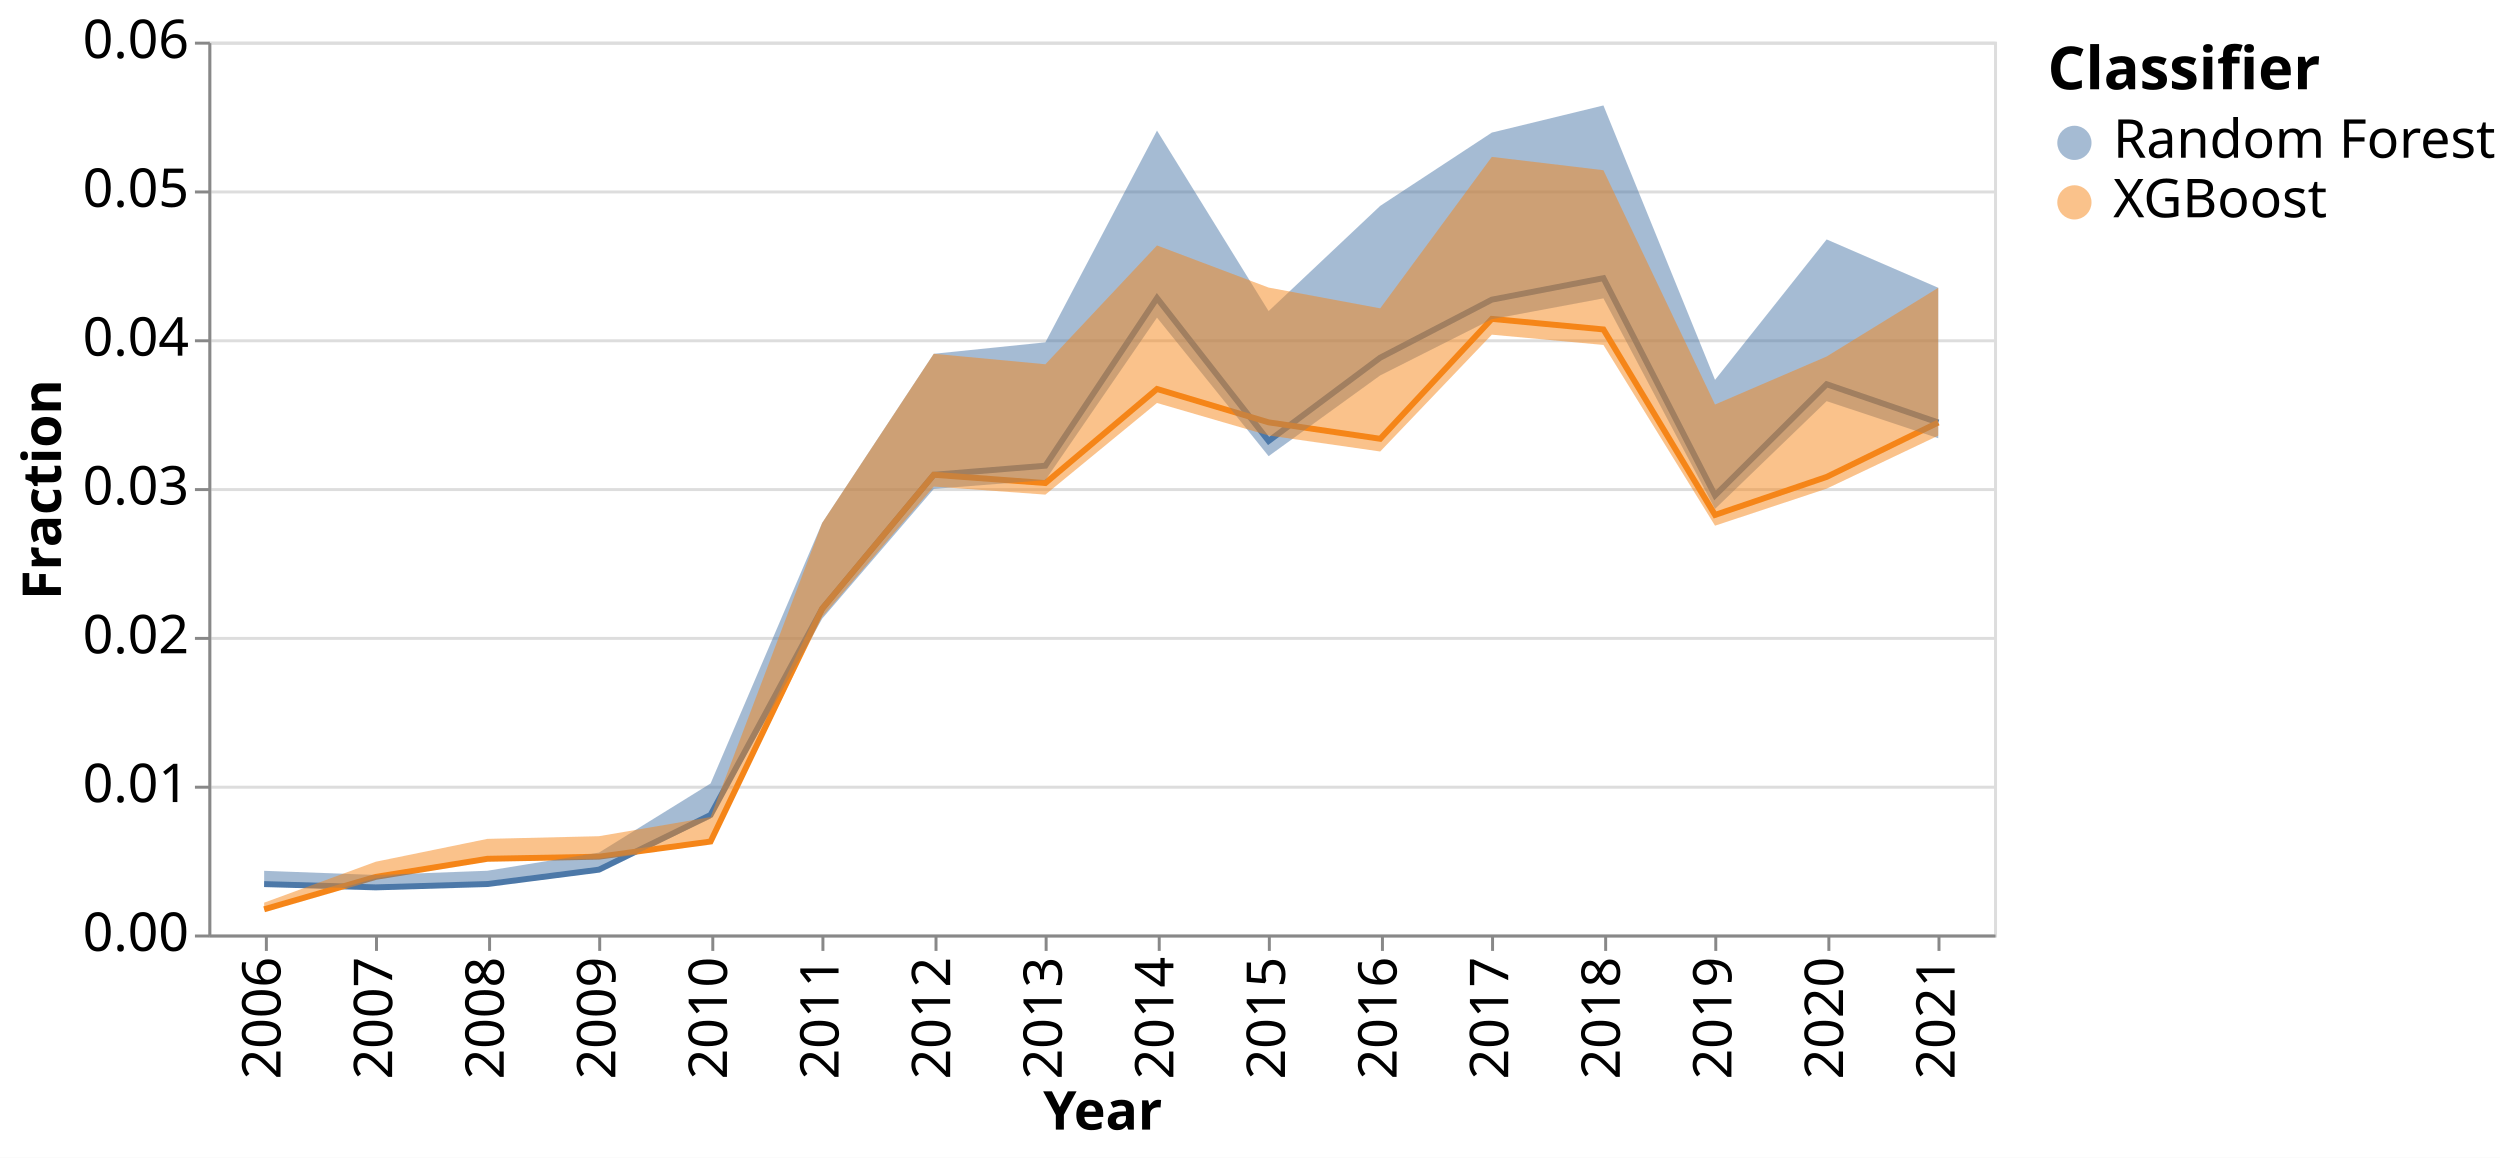
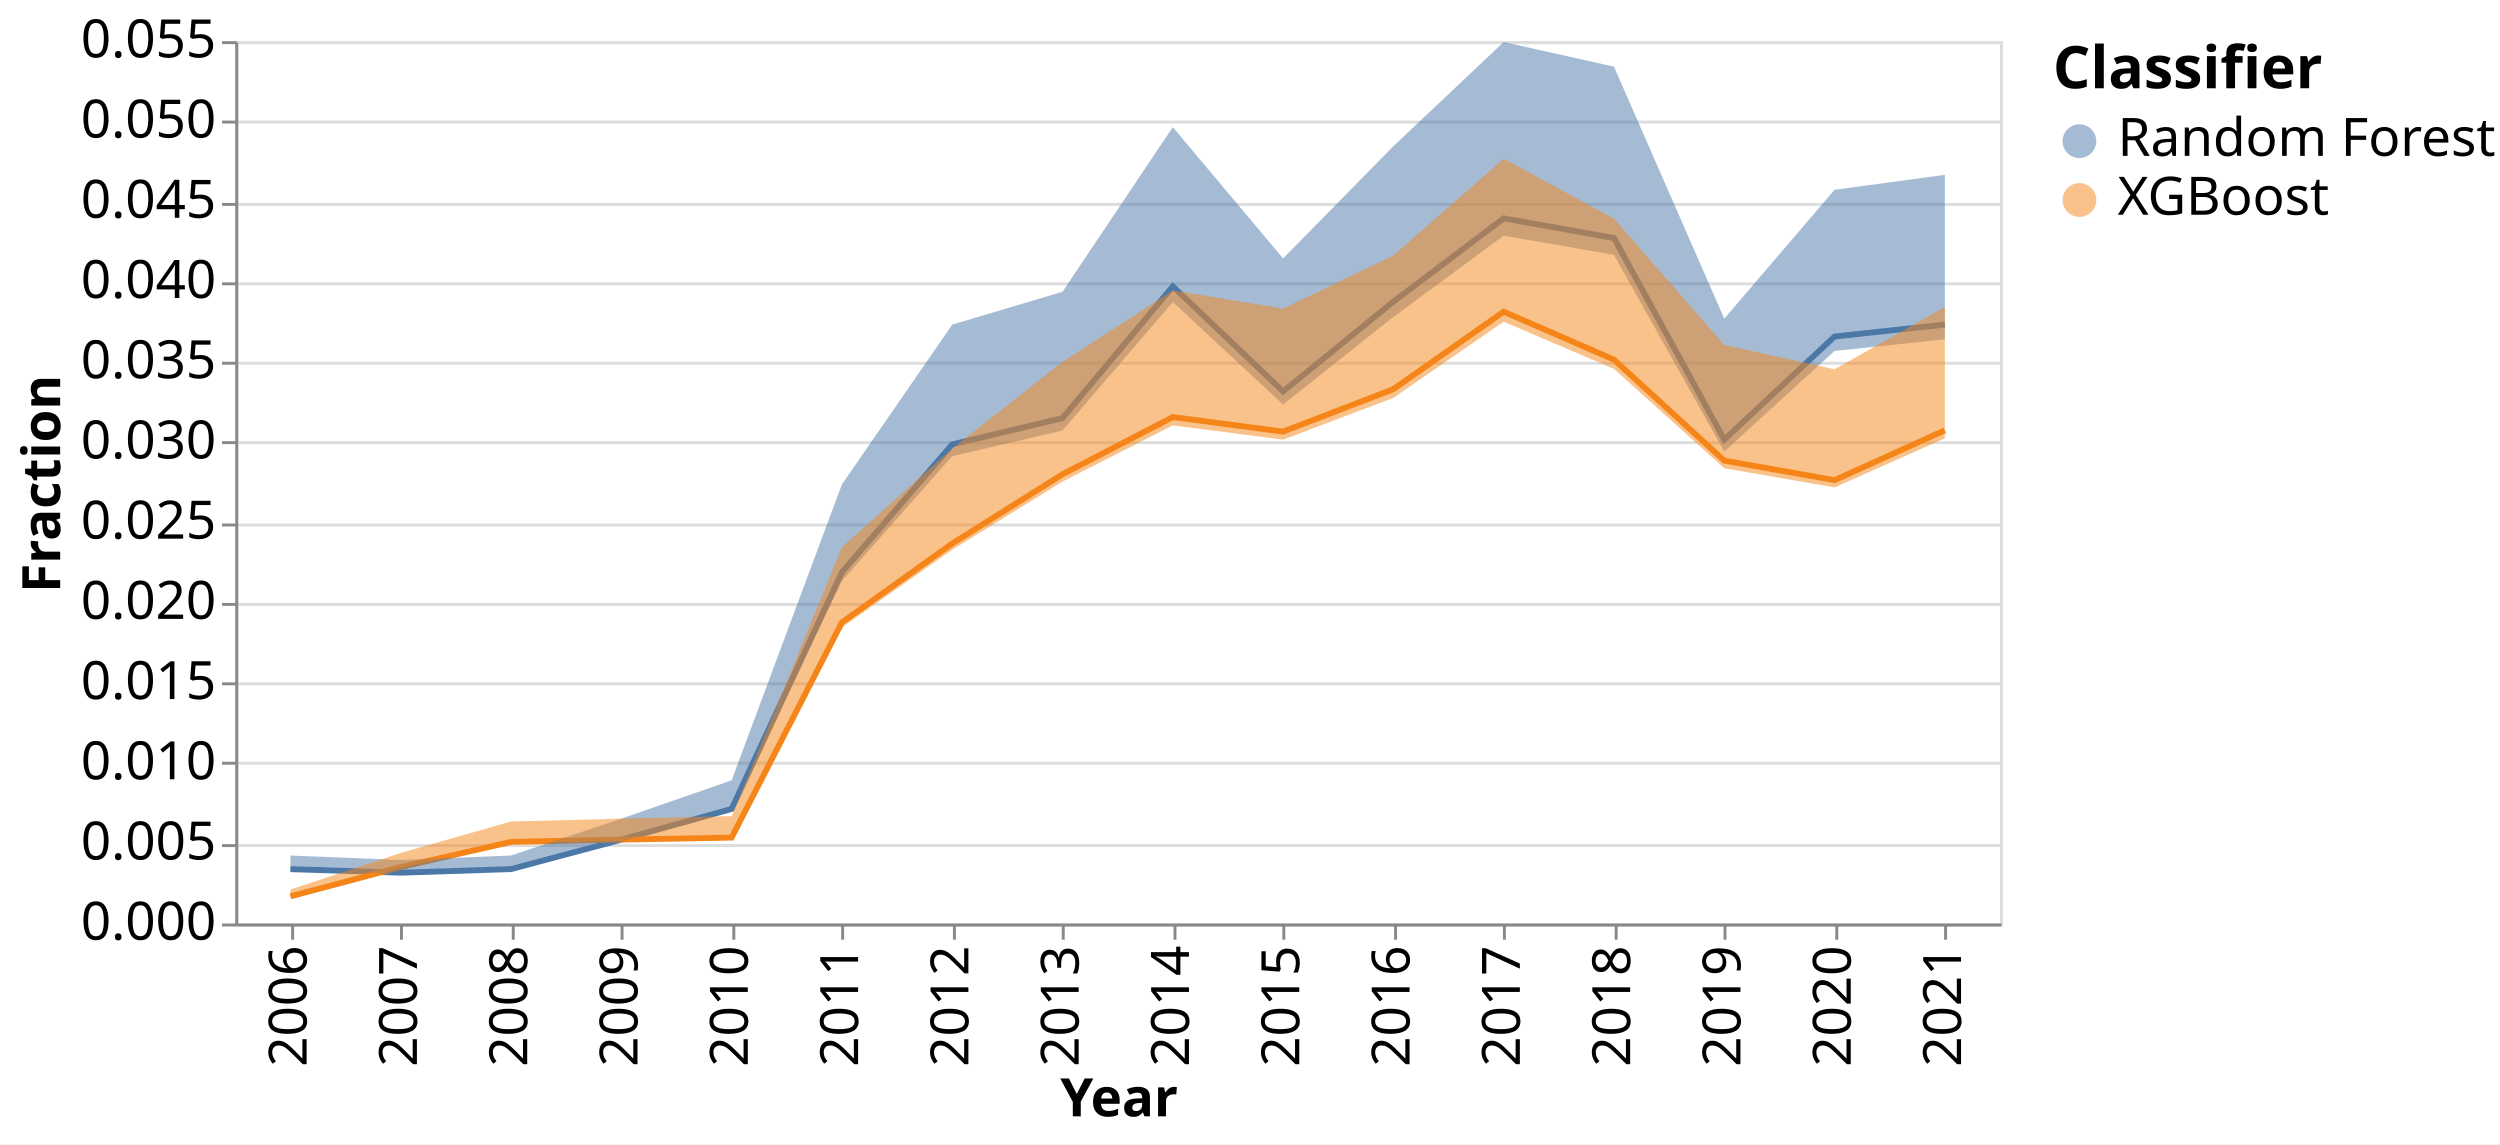
- <svg xmlns="http://www.w3.org/2000/svg" version="1.1" class="marks" width="840" height="389" viewBox="0 0 840 389">
-   <rect width="840" height="389" fill="white" />
-   <g fill="none" stroke-miterlimit="10" transform="translate(70,14)">
+ <svg xmlns="http://www.w3.org/2000/svg" version="1.1" class="marks" width="850" height="389" viewBox="0 0 850 389">
+   <rect width="850" height="389" fill="white" />
+   <g fill="none" stroke-miterlimit="10" transform="translate(80,14)">
    <g class="mark-group role-frame root" role="graphics-object" aria-roledescription="group mark container">
      <g transform="translate(0,0)">
        <path class="background" aria-hidden="true" d="M0.5,0.5h600v300h-600Z" stroke="#ddd" />
        <g>
          <g class="mark-group role-axis" aria-hidden="true">
            <g transform="translate(0.5,0.5)">
              <path class="background" aria-hidden="true" d="M0,0h0v0h0Z" pointer-events="none" />
              <g>
                <g class="mark-rule role-axis-grid" pointer-events="none">
                  <line transform="translate(0,300)" x2="600" y2="0" stroke="#ddd" stroke-width="1" opacity="1" />
-                   <line transform="translate(0,250)" x2="600" y2="0" stroke="#ddd" stroke-width="1" opacity="1" />
-                   <line transform="translate(0,200)" x2="600" y2="0" stroke="#ddd" stroke-width="1" opacity="1" />
-                   <line transform="translate(0,150)" x2="600" y2="0" stroke="#ddd" stroke-width="1" opacity="1" />
-                   <line transform="translate(0,100)" x2="600" y2="0" stroke="#ddd" stroke-width="1" opacity="1" />
-                   <line transform="translate(0,50)" x2="600" y2="0" stroke="#ddd" stroke-width="1" opacity="1" />
+                   <line transform="translate(0,273)" x2="600" y2="0" stroke="#ddd" stroke-width="1" opacity="1" />
+                   <line transform="translate(0,245)" x2="600" y2="0" stroke="#ddd" stroke-width="1" opacity="1" />
+                   <line transform="translate(0,218)" x2="600" y2="0" stroke="#ddd" stroke-width="1" opacity="1" />
+                   <line transform="translate(0,191)" x2="600" y2="0" stroke="#ddd" stroke-width="1" opacity="1" />
+                   <line transform="translate(0,164)" x2="600" y2="0" stroke="#ddd" stroke-width="1" opacity="1" />
+                   <line transform="translate(0,136)" x2="600" y2="0" stroke="#ddd" stroke-width="1" opacity="1" />
+                   <line transform="translate(0,109)" x2="600" y2="0" stroke="#ddd" stroke-width="1" opacity="1" />
+                   <line transform="translate(0,82)" x2="600" y2="0" stroke="#ddd" stroke-width="1" opacity="1" />
+                   <line transform="translate(0,55)" x2="600" y2="0" stroke="#ddd" stroke-width="1" opacity="1" />
+                   <line transform="translate(0,27)" x2="600" y2="0" stroke="#ddd" stroke-width="1" opacity="1" />
                  <line transform="translate(0,0)" x2="600" y2="0" stroke="#ddd" stroke-width="1" opacity="1" />
                </g>
              </g>
              <path class="foreground" aria-hidden="true" d="" pointer-events="none" display="none" />
            </g>
          </g>
          <g class="mark-group role-axis" role="graphics-symbol" aria-roledescription="axis" aria-label="X-axis titled 'Year' for a discrete scale with 16 values: 2006, 2007, 2008, 2009, 2010, ending with 2021">
            <g transform="translate(0.5,300.5)">
              <path class="background" aria-hidden="true" d="M0,0h0v0h0Z" pointer-events="none" />
              <g>
                <g class="mark-rule role-axis-tick" pointer-events="none">
                  <line transform="translate(19,0)" x2="0" y2="5" stroke="#888" stroke-width="1" opacity="1" />
                  <line transform="translate(56,0)" x2="0" y2="5" stroke="#888" stroke-width="1" opacity="1" />
                  <line transform="translate(94,0)" x2="0" y2="5" stroke="#888" stroke-width="1" opacity="1" />
                  <line transform="translate(131,0)" x2="0" y2="5" stroke="#888" stroke-width="1" opacity="1" />
                  <line transform="translate(169,0)" x2="0" y2="5" stroke="#888" stroke-width="1" opacity="1" />
                  <line transform="translate(206,0)" x2="0" y2="5" stroke="#888" stroke-width="1" opacity="1" />
                  <line transform="translate(244,0)" x2="0" y2="5" stroke="#888" stroke-width="1" opacity="1" />
                  <line transform="translate(281,0)" x2="0" y2="5" stroke="#888" stroke-width="1" opacity="1" />
                  <line transform="translate(319,0)" x2="0" y2="5" stroke="#888" stroke-width="1" opacity="1" />
                  <line transform="translate(356,0)" x2="0" y2="5" stroke="#888" stroke-width="1" opacity="1" />
                  <line transform="translate(394,0)" x2="0" y2="5" stroke="#888" stroke-width="1" opacity="1" />
                  <line transform="translate(431,0)" x2="0" y2="5" stroke="#888" stroke-width="1" opacity="1" />
                  <line transform="translate(469,0)" x2="0" y2="5" stroke="#888" stroke-width="1" opacity="1" />
                  <line transform="translate(506,0)" x2="0" y2="5" stroke="#888" stroke-width="1" opacity="1" />
                  <line transform="translate(544,0)" x2="0" y2="5" stroke="#888" stroke-width="1" opacity="1" />
                  <line transform="translate(581,0)" x2="0" y2="5" stroke="#888" stroke-width="1" opacity="1" />
                </g>
                <g class="mark-text role-axis-label" pointer-events="none">
                  <text text-anchor="end" transform="translate(18.75,7) rotate(270) translate(0,5)" font-family="sans-serif" font-size="18px" fill="#000" opacity="1">2006</text>
                  <text text-anchor="end" transform="translate(56.25,7) rotate(270) translate(0,5)" font-family="sans-serif" font-size="18px" fill="#000" opacity="1">2007</text>
                  <text text-anchor="end" transform="translate(93.75,7) rotate(270) translate(0,5)" font-family="sans-serif" font-size="18px" fill="#000" opacity="1">2008</text>
                  <text text-anchor="end" transform="translate(131.25,7) rotate(270) translate(0,5)" font-family="sans-serif" font-size="18px" fill="#000" opacity="1">2009</text>
                  <text text-anchor="end" transform="translate(168.75,7) rotate(270) translate(0,5)" font-family="sans-serif" font-size="18px" fill="#000" opacity="1">2010</text>
                  <text text-anchor="end" transform="translate(206.25,7) rotate(270) translate(0,5)" font-family="sans-serif" font-size="18px" fill="#000" opacity="1">2011</text>
                  <text text-anchor="end" transform="translate(243.75,7) rotate(270) translate(0,5)" font-family="sans-serif" font-size="18px" fill="#000" opacity="1">2012</text>
                  <text text-anchor="end" transform="translate(281.25,7) rotate(270) translate(0,5)" font-family="sans-serif" font-size="18px" fill="#000" opacity="1">2013</text>
                  <text text-anchor="end" transform="translate(318.75,7) rotate(270) translate(0,5)" font-family="sans-serif" font-size="18px" fill="#000" opacity="1">2014</text>
                  <text text-anchor="end" transform="translate(356.25,7) rotate(270) translate(0,5)" font-family="sans-serif" font-size="18px" fill="#000" opacity="1">2015</text>
                  <text text-anchor="end" transform="translate(393.75,7) rotate(270) translate(0,5)" font-family="sans-serif" font-size="18px" fill="#000" opacity="1">2016</text>
                  <text text-anchor="end" transform="translate(431.25,7) rotate(270) translate(0,5)" font-family="sans-serif" font-size="18px" fill="#000" opacity="1">2017</text>
                  <text text-anchor="end" transform="translate(468.75,7) rotate(270) translate(0,5)" font-family="sans-serif" font-size="18px" fill="#000" opacity="1">2018</text>
                  <text text-anchor="end" transform="translate(506.25,7) rotate(270) translate(0,5)" font-family="sans-serif" font-size="18px" fill="#000" opacity="1">2019</text>
                  <text text-anchor="end" transform="translate(543.75,7) rotate(270) translate(0,5)" font-family="sans-serif" font-size="18px" fill="#000" opacity="1">2020</text>
                  <text text-anchor="end" transform="translate(581.25,7) rotate(270) translate(0,5)" font-family="sans-serif" font-size="18px" fill="#000" opacity="1">2021</text>
                </g>
                <g class="mark-rule role-axis-domain" pointer-events="none">
                  <line transform="translate(0,0)" x2="600" y2="0" stroke="#888" stroke-width="1" opacity="1" />
                </g>
                <g class="mark-text role-axis-title" pointer-events="none">
                  <text text-anchor="middle" transform="translate(300,65.04297)" font-family="sans-serif" font-size="18px" font-weight="bold" fill="#000" opacity="1">Year</text>
                </g>
              </g>
              <path class="foreground" aria-hidden="true" d="" pointer-events="none" display="none" />
            </g>
          </g>
          <g class="mark-group role-axis" role="graphics-symbol" aria-roledescription="axis" aria-label="Y-axis titled 'Fraction' for a linear scale with values from 0.00 to 0.06">
            <g transform="translate(0.5,0.5)">
              <path class="background" aria-hidden="true" d="M0,0h0v0h0Z" pointer-events="none" />
              <g>
                <g class="mark-rule role-axis-tick" pointer-events="none">
                  <line transform="translate(0,300)" x2="-5" y2="0" stroke="#888" stroke-width="1" opacity="1" />
-                   <line transform="translate(0,250)" x2="-5" y2="0" stroke="#888" stroke-width="1" opacity="1" />
-                   <line transform="translate(0,200)" x2="-5" y2="0" stroke="#888" stroke-width="1" opacity="1" />
-                   <line transform="translate(0,150)" x2="-5" y2="0" stroke="#888" stroke-width="1" opacity="1" />
-                   <line transform="translate(0,100)" x2="-5" y2="0" stroke="#888" stroke-width="1" opacity="1" />
-                   <line transform="translate(0,50)" x2="-5" y2="0" stroke="#888" stroke-width="1" opacity="1" />
+                   <line transform="translate(0,273)" x2="-5" y2="0" stroke="#888" stroke-width="1" opacity="1" />
+                   <line transform="translate(0,245)" x2="-5" y2="0" stroke="#888" stroke-width="1" opacity="1" />
+                   <line transform="translate(0,218)" x2="-5" y2="0" stroke="#888" stroke-width="1" opacity="1" />
+                   <line transform="translate(0,191)" x2="-5" y2="0" stroke="#888" stroke-width="1" opacity="1" />
+                   <line transform="translate(0,164)" x2="-5" y2="0" stroke="#888" stroke-width="1" opacity="1" />
+                   <line transform="translate(0,136)" x2="-5" y2="0" stroke="#888" stroke-width="1" opacity="1" />
+                   <line transform="translate(0,109)" x2="-5" y2="0" stroke="#888" stroke-width="1" opacity="1" />
+                   <line transform="translate(0,82)" x2="-5" y2="0" stroke="#888" stroke-width="1" opacity="1" />
+                   <line transform="translate(0,55)" x2="-5" y2="0" stroke="#888" stroke-width="1" opacity="1" />
+                   <line transform="translate(0,27)" x2="-5" y2="0" stroke="#888" stroke-width="1" opacity="1" />
                  <line transform="translate(0,0)" x2="-5" y2="0" stroke="#888" stroke-width="1" opacity="1" />
                </g>
                <g class="mark-text role-axis-label" pointer-events="none">
-                   <text text-anchor="end" transform="translate(-7,305)" font-family="sans-serif" font-size="18px" fill="#000" opacity="1">0.00</text>
-                   <text text-anchor="end" transform="translate(-7,255)" font-family="sans-serif" font-size="18px" fill="#000" opacity="1">0.01</text>
-                   <text text-anchor="end" transform="translate(-7,205)" font-family="sans-serif" font-size="18px" fill="#000" opacity="1">0.02</text>
-                   <text text-anchor="end" transform="translate(-7,155)" font-family="sans-serif" font-size="18px" fill="#000" opacity="1">0.03</text>
-                   <text text-anchor="end" transform="translate(-7,105)" font-family="sans-serif" font-size="18px" fill="#000" opacity="1">0.04</text>
-                   <text text-anchor="end" transform="translate(-7,55)" font-family="sans-serif" font-size="18px" fill="#000" opacity="1">0.05</text>
-                   <text text-anchor="end" transform="translate(-7,5)" font-family="sans-serif" font-size="18px" fill="#000" opacity="1">0.06</text>
+                   <text text-anchor="end" transform="translate(-7,305)" font-family="sans-serif" font-size="18px" fill="#000" opacity="1">0.000</text>
+                   <text text-anchor="end" transform="translate(-7,277.7273)" font-family="sans-serif" font-size="18px" fill="#000" opacity="1">0.005</text>
+                   <text text-anchor="end" transform="translate(-7,250.4545)" font-family="sans-serif" font-size="18px" fill="#000" opacity="1">0.010</text>
+                   <text text-anchor="end" transform="translate(-7,223.1818)" font-family="sans-serif" font-size="18px" fill="#000" opacity="1">0.015</text>
+                   <text text-anchor="end" transform="translate(-7,195.9091)" font-family="sans-serif" font-size="18px" fill="#000" opacity="1">0.020</text>
+                   <text text-anchor="end" transform="translate(-7,168.6364)" font-family="sans-serif" font-size="18px" fill="#000" opacity="1">0.025</text>
+                   <text text-anchor="end" transform="translate(-7,141.3636)" font-family="sans-serif" font-size="18px" fill="#000" opacity="1">0.030</text>
+                   <text text-anchor="end" transform="translate(-7,114.0909)" font-family="sans-serif" font-size="18px" fill="#000" opacity="1">0.035</text>
+                   <text text-anchor="end" transform="translate(-7,86.81818)" font-family="sans-serif" font-size="18px" fill="#000" opacity="1">0.040</text>
+                   <text text-anchor="end" transform="translate(-7,59.54545)" font-family="sans-serif" font-size="18px" fill="#000" opacity="1">0.045</text>
+                   <text text-anchor="end" transform="translate(-7,32.27273)" font-family="sans-serif" font-size="18px" fill="#000" opacity="1">0.050</text>
+                   <text text-anchor="end" transform="translate(-7,5)" font-family="sans-serif" font-size="18px" fill="#000" opacity="1">0.055</text>
                </g>
                <g class="mark-rule role-axis-domain" pointer-events="none">
                  <line transform="translate(0,300)" x2="0" y2="-300" stroke="#888" stroke-width="1" opacity="1" />
                </g>
                <g class="mark-text role-axis-title" pointer-events="none">
-                   <text text-anchor="middle" transform="translate(-46.0332,150) rotate(-90) translate(0,-4)" font-family="sans-serif" font-size="18px" font-weight="bold" fill="#000" opacity="1">Fraction</text>
+                   <text text-anchor="middle" transform="translate(-56.04395,150) rotate(-90) translate(0,-4)" font-family="sans-serif" font-size="18px" font-weight="bold" fill="#000" opacity="1">Fraction</text>
                </g>
              </g>
              <path class="foreground" aria-hidden="true" d="" pointer-events="none" display="none" />
            </g>
          </g>
          <g class="mark-group role-scope layer_0_pathgroup" role="graphics-object" aria-roledescription="group mark container">
            <g transform="translate(0,0)">
              <path class="background" aria-hidden="true" d="M0,0h600v300h-600Z" />
              <g>
                <g class="mark-line role-mark layer_0_marks" role="graphics-object" aria-roledescription="line mark container">
-                   <path aria-label="Year: 2006; Fraction: 0.00338983050847; Classifier: Random Forest" role="graphics-symbol" aria-roledescription="line mark" d="M18.75,283.051L56.25,284.155L93.75,283.036L131.25,278.204L168.75,259.821L206.25,190.511L243.75,145.52L281.25,142.474L318.75,86.151L356.25,134.168L393.75,106.178L431.25,86.684L468.75,79.462L506.25,152.459L543.75,115.103L581.25,127.965" stroke="#4c78a8" stroke-width="2" />
+                   <path aria-label="Year: 2006; Fraction: 0.00338983050847; Classifier: Random Forest" role="graphics-symbol" aria-roledescription="line mark" d="M18.75,281.51L56.25,282.714L93.75,281.494L131.25,271.467L168.75,261.039L206.25,180.557L243.75,137.094L281.25,128.153L318.75,83.373L356.25,119.092L393.75,88.558L431.25,60.24L468.75,66.932L506.25,135.469L543.75,100.418L581.25,96.353" stroke="#4c78a8" stroke-width="2" />
                </g>
              </g>
              <path class="foreground" aria-hidden="true" d="" display="none" />
            </g>
            <g transform="translate(0,0)">
              <path class="background" aria-hidden="true" d="M0,0h600v300h-600Z" />
              <g>
                <g class="mark-line role-mark layer_0_marks" role="graphics-object" aria-roledescription="line mark container">
-                   <path aria-label="Year: 2006; Fraction: 0.00169491525424; Classifier: XGBoost" role="graphics-symbol" aria-roledescription="line mark" d="M18.75,291.525L56.25,280.634L93.75,274.555L131.25,273.845L168.75,268.75L206.25,190.511L243.75,145.52L281.25,148.308L318.75,116.701L356.25,127.91L393.75,133.434L431.25,93.148L468.75,96.692L506.25,159.016L543.75,146.244L581.25,127.965" stroke="#f58518" stroke-width="2" />
+                   <path aria-label="Year: 2006; Fraction: 0.00169491525424; Classifier: XGBoost" role="graphics-symbol" aria-roledescription="line mark" d="M18.75,290.755L56.25,280.794L93.75,272.241L131.25,271.467L168.75,270.779L206.25,197.621L243.75,170.799L281.25,147.247L318.75,127.81L356.25,132.745L393.75,118.292L431.25,91.973L468.75,108.283L506.25,142.623L543.75,149.252L581.25,132.291" stroke="#f58518" stroke-width="2" />
                </g>
              </g>
              <path class="foreground" aria-hidden="true" d="" display="none" />
            </g>
          </g>
          <g class="mark-group role-scope layer_1_pathgroup" role="graphics-object" aria-roledescription="group mark container">
            <g transform="translate(0,0)">
              <path class="background" aria-hidden="true" d="M0,0h600v300h-600Z" />
              <g>
                <g class="mark-area role-mark layer_1_marks" role="graphics-object" aria-roledescription="area mark container">
-                   <path aria-label="Year: 2006; Fraction: 0.0042818911686; Classifier: Random Forest" role="graphics-symbol" aria-roledescription="area mark" d="M18.75,278.591L56.25,279.985L93.75,278.572L131.25,272.468L168.75,249.248L206.25,161.698L243.75,104.867L281.25,101.019L318.75,29.875L356.25,90.528L393.75,55.172L431.25,30.548L468.75,21.426L506.25,113.632L543.75,66.446L581.25,82.692L581.25,133.258L543.75,120.792L506.25,156.999L468.75,86.248L431.25,93.247L393.75,112.142L356.25,139.27L318.75,92.731L281.25,147.321L243.75,150.273L206.25,193.88L168.75,261.058L131.25,278.875L93.75,283.558L56.25,284.642L18.75,283.572Z" fill="#4c78a8" opacity="0.5" />
+                   <path aria-label="Year: 2006; Fraction: 0.00423728813559; Classifier: Random Forest" role="graphics-symbol" aria-roledescription="area mark" d="M18.75,276.888L56.25,278.393L93.75,276.868L131.25,264.334L168.75,251.299L206.25,150.697L243.75,96.367L281.25,85.191L318.75,29.217L356.25,73.865L393.75,35.697L431.25,0.3L468.75,8.665L506.25,94.337L543.75,50.522L581.25,45.441L581.25,101.361L543.75,105.325L506.25,139.515L468.75,72.663L431.25,66.136L393.75,93.757L356.25,123.541L318.75,88.7L281.25,132.379L243.75,141.1L206.25,183.495L168.75,261.997L131.25,272.169L93.75,281.949L56.25,283.14L18.75,281.965Z" fill="#4c78a8" opacity="0.5" />
                </g>
              </g>
              <path class="foreground" aria-hidden="true" d="" display="none" />
            </g>
            <g transform="translate(0,0)">
              <path class="background" aria-hidden="true" d="M0,0h600v300h-600Z" />
              <g>
                <g class="mark-area role-mark layer_1_marks" role="graphics-object" aria-roledescription="area mark container">
-                   <path aria-label="Year: 2006; Fraction: 0.0021409455843; Classifier: XGBoost" role="graphics-symbol" aria-roledescription="area mark" d="M18.75,289.295L56.25,275.537L93.75,267.859L131.25,266.962L168.75,260.526L206.25,161.698L243.75,104.867L281.25,108.389L318.75,68.464L356.25,82.623L393.75,89.601L431.25,38.713L468.75,43.19L506.25,121.915L543.75,105.781L581.25,82.692L581.25,132.376L543.75,150.186L506.25,162.631L468.75,101.905L431.25,98.452L393.75,137.705L356.25,132.322L318.75,121.401L281.25,152.198L243.75,149.481L206.25,193.318L168.75,269.551L131.25,274.515L93.75,275.207L56.25,281.13L18.75,291.743Z" fill="#f58518" opacity="0.5" />
+                   <path aria-label="Year: 2006; Fraction: 0.0021186440678; Classifier: XGBoost" role="graphics-symbol" aria-roledescription="area mark" d="M18.75,288.444L56.25,275.992L93.75,265.302L131.25,264.334L168.75,263.474L206.25,172.026L243.75,138.498L281.25,109.059L318.75,84.762L356.25,90.932L393.75,72.865L431.25,39.966L468.75,60.353L506.25,103.279L543.75,111.564L581.25,90.363L581.25,135.04L543.75,151.723L506.25,145.203L468.75,111.426L431.25,95.383L393.75,121.271L356.25,135.487L318.75,130.632L281.25,149.751L243.75,172.917L206.25,199.299L168.75,271.258L131.25,271.935L93.75,272.697L56.25,281.109L18.75,290.907Z" fill="#f58518" opacity="0.5" />
                </g>
              </g>
              <path class="foreground" aria-hidden="true" d="" display="none" />
            </g>
          </g>
          <g class="mark-group role-legend" role="graphics-symbol" aria-roledescription="legend" aria-label="Symbol legend titled 'Classifier' for fill color and stroke color with 2 values: Random Forest, XGBoost">
            <g transform="translate(618,0)">
              <path class="background" aria-hidden="true" d="M0,0h147v63h-147Z" pointer-events="none" />
              <g>
                <g class="mark-group role-legend-entry">
                  <g transform="translate(0,25)">
                    <path class="background" aria-hidden="true" d="M0,0h0v0h0Z" pointer-events="none" />
                    <g>
                      <g class="mark-group role-scope" role="graphics-object" aria-roledescription="group mark container">
                        <g transform="translate(0,0)">
                          <path class="background" aria-hidden="true" d="M0,0h146.049v18h-146.049Z" pointer-events="none" opacity="1" />
                          <g>
                            <g class="mark-symbol role-legend-symbol" pointer-events="none">
                              <path transform="translate(9,9)" d="M5,0A5,5,0,1,1,-5,0A5,5,0,1,1,5,0" fill="#4c78a8" stroke="#4c78a8" stroke-width="1.5" opacity="0.5" />
                            </g>
                            <g class="mark-text role-legend-label" pointer-events="none">
                              <text text-anchor="start" transform="translate(22,14)" font-family="sans-serif" font-size="18px" fill="#000" opacity="1">Random Forest</text>
                            </g>
                          </g>
                          <path class="foreground" aria-hidden="true" d="" pointer-events="none" display="none" />
                        </g>
                        <g transform="translate(0,20)">
                          <path class="background" aria-hidden="true" d="M0,0h146.049v18h-146.049Z" pointer-events="none" opacity="1" />
                          <g>
                            <g class="mark-symbol role-legend-symbol" pointer-events="none">
                              <path transform="translate(9,9)" d="M5,0A5,5,0,1,1,-5,0A5,5,0,1,1,5,0" fill="#f58518" stroke="#f58518" stroke-width="1.5" opacity="0.5" />
                            </g>
                            <g class="mark-text role-legend-label" pointer-events="none">
                              <text text-anchor="start" transform="translate(22,14)" font-family="sans-serif" font-size="18px" fill="#000" opacity="1">XGBoost</text>
                            </g>
                          </g>
                          <path class="foreground" aria-hidden="true" d="" pointer-events="none" display="none" />
                        </g>
                      </g>
                    </g>
                    <path class="foreground" aria-hidden="true" d="" pointer-events="none" display="none" />
                  </g>
                </g>
                <g class="mark-text role-legend-title" pointer-events="none">
                  <text text-anchor="start" transform="translate(0,16)" font-family="sans-serif" font-size="20px" font-weight="bold" fill="#000" opacity="1">Classifier</text>
                </g>
              </g>
              <path class="foreground" aria-hidden="true" d="" pointer-events="none" display="none" />
            </g>
          </g>
        </g>
        <path class="foreground" aria-hidden="true" d="" display="none" />
      </g>
    </g>
  </g>
</svg>
